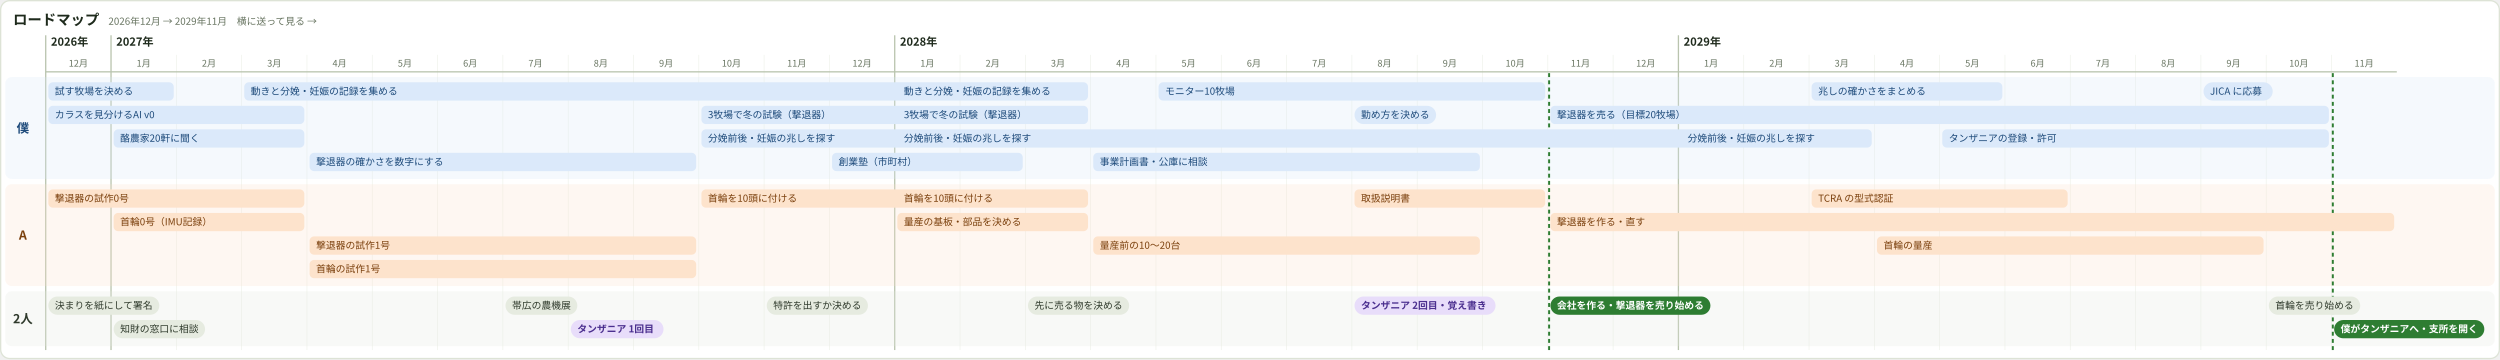
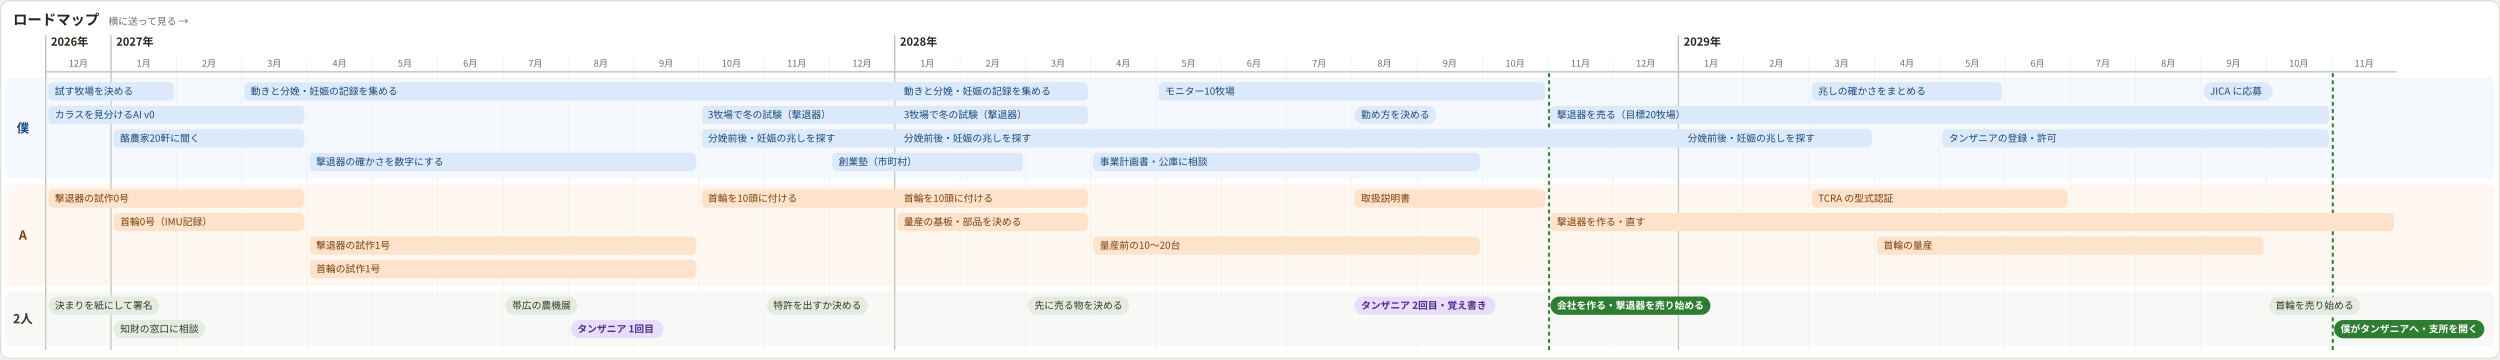
<svg xmlns="http://www.w3.org/2000/svg" width="3828" height="550" viewBox="0 0 3828 550" font-family="'Hiragino Sans','Hiragino Kaku Gothic ProN','Noto Sans JP','Noto Sans CJK JP',sans-serif">
  <rect x="1" y="1" width="3826" height="548" rx="14" fill="#ffffff" stroke="#dde3d6" stroke-width="2" />
-   <text x="20" y="38" font-size="22" font-weight="700" fill="#1e2a1c">ロードマップ<tspan dx="14" font-size="15" font-weight="400" fill="#66735f">2026年12月 → 2029年11月　横に送って見る →</tspan>
+   <text x="20" y="38" font-size="22" font-weight="700" fill="#1e2a1c">ロードマップ<tspan dx="14" font-size="15" font-weight="400" fill="#66735f">横に送って見る →</tspan>
  </text>
  <text x="78" y="70" font-size="17" font-weight="700" fill="#1e2a1c">2026年</text>
  <line x1="70" y1="54" x2="70" y2="536" stroke="#b9c4ae" stroke-width="2" />
  <text x="120" y="102" font-size="14" fill="#66735f" text-anchor="middle">12月</text>
  <text x="178" y="70" font-size="17" font-weight="700" fill="#1e2a1c">2027年</text>
  <line x1="170" y1="54" x2="170" y2="536" stroke="#b9c4ae" stroke-width="2" />
  <text x="220" y="102" font-size="14" fill="#66735f" text-anchor="middle">1月</text>
  <line x1="270" y1="84" x2="270" y2="536" stroke="#eef1ea" stroke-width="1" />
  <text x="320" y="102" font-size="14" fill="#66735f" text-anchor="middle">2月</text>
  <line x1="370" y1="84" x2="370" y2="536" stroke="#eef1ea" stroke-width="1" />
  <text x="420" y="102" font-size="14" fill="#66735f" text-anchor="middle">3月</text>
  <line x1="470" y1="84" x2="470" y2="536" stroke="#eef1ea" stroke-width="1" />
  <text x="520" y="102" font-size="14" fill="#66735f" text-anchor="middle">4月</text>
  <line x1="570" y1="84" x2="570" y2="536" stroke="#eef1ea" stroke-width="1" />
  <text x="620" y="102" font-size="14" fill="#66735f" text-anchor="middle">5月</text>
  <line x1="670" y1="84" x2="670" y2="536" stroke="#eef1ea" stroke-width="1" />
  <text x="720" y="102" font-size="14" fill="#66735f" text-anchor="middle">6月</text>
  <line x1="770" y1="84" x2="770" y2="536" stroke="#eef1ea" stroke-width="1" />
  <text x="820" y="102" font-size="14" fill="#66735f" text-anchor="middle">7月</text>
  <line x1="870" y1="84" x2="870" y2="536" stroke="#eef1ea" stroke-width="1" />
  <text x="920" y="102" font-size="14" fill="#66735f" text-anchor="middle">8月</text>
  <line x1="970" y1="84" x2="970" y2="536" stroke="#eef1ea" stroke-width="1" />
  <text x="1020" y="102" font-size="14" fill="#66735f" text-anchor="middle">9月</text>
  <line x1="1070" y1="84" x2="1070" y2="536" stroke="#eef1ea" stroke-width="1" />
  <text x="1120" y="102" font-size="14" fill="#66735f" text-anchor="middle">10月</text>
  <line x1="1170" y1="84" x2="1170" y2="536" stroke="#eef1ea" stroke-width="1" />
  <text x="1220" y="102" font-size="14" fill="#66735f" text-anchor="middle">11月</text>
  <line x1="1270" y1="84" x2="1270" y2="536" stroke="#eef1ea" stroke-width="1" />
  <text x="1320" y="102" font-size="14" fill="#66735f" text-anchor="middle">12月</text>
  <text x="1378" y="70" font-size="17" font-weight="700" fill="#1e2a1c">2028年</text>
  <line x1="1370" y1="54" x2="1370" y2="536" stroke="#b9c4ae" stroke-width="2" />
  <text x="1420" y="102" font-size="14" fill="#66735f" text-anchor="middle">1月</text>
  <line x1="1470" y1="84" x2="1470" y2="536" stroke="#eef1ea" stroke-width="1" />
  <text x="1520" y="102" font-size="14" fill="#66735f" text-anchor="middle">2月</text>
  <line x1="1570" y1="84" x2="1570" y2="536" stroke="#eef1ea" stroke-width="1" />
  <text x="1620" y="102" font-size="14" fill="#66735f" text-anchor="middle">3月</text>
  <line x1="1670" y1="84" x2="1670" y2="536" stroke="#eef1ea" stroke-width="1" />
  <text x="1720" y="102" font-size="14" fill="#66735f" text-anchor="middle">4月</text>
  <line x1="1770" y1="84" x2="1770" y2="536" stroke="#eef1ea" stroke-width="1" />
  <text x="1820" y="102" font-size="14" fill="#66735f" text-anchor="middle">5月</text>
  <line x1="1870" y1="84" x2="1870" y2="536" stroke="#eef1ea" stroke-width="1" />
  <text x="1920" y="102" font-size="14" fill="#66735f" text-anchor="middle">6月</text>
  <line x1="1970" y1="84" x2="1970" y2="536" stroke="#eef1ea" stroke-width="1" />
  <text x="2020" y="102" font-size="14" fill="#66735f" text-anchor="middle">7月</text>
  <line x1="2070" y1="84" x2="2070" y2="536" stroke="#eef1ea" stroke-width="1" />
  <text x="2120" y="102" font-size="14" fill="#66735f" text-anchor="middle">8月</text>
  <line x1="2170" y1="84" x2="2170" y2="536" stroke="#eef1ea" stroke-width="1" />
  <text x="2220" y="102" font-size="14" fill="#66735f" text-anchor="middle">9月</text>
  <line x1="2270" y1="84" x2="2270" y2="536" stroke="#eef1ea" stroke-width="1" />
  <text x="2320" y="102" font-size="14" fill="#66735f" text-anchor="middle">10月</text>
  <line x1="2370" y1="84" x2="2370" y2="536" stroke="#eef1ea" stroke-width="1" />
  <text x="2420" y="102" font-size="14" fill="#66735f" text-anchor="middle">11月</text>
  <line x1="2470" y1="84" x2="2470" y2="536" stroke="#eef1ea" stroke-width="1" />
  <text x="2520" y="102" font-size="14" fill="#66735f" text-anchor="middle">12月</text>
  <text x="2578" y="70" font-size="17" font-weight="700" fill="#1e2a1c">2029年</text>
  <line x1="2570" y1="54" x2="2570" y2="536" stroke="#b9c4ae" stroke-width="2" />
  <text x="2620" y="102" font-size="14" fill="#66735f" text-anchor="middle">1月</text>
  <line x1="2670" y1="84" x2="2670" y2="536" stroke="#eef1ea" stroke-width="1" />
  <text x="2720" y="102" font-size="14" fill="#66735f" text-anchor="middle">2月</text>
  <line x1="2770" y1="84" x2="2770" y2="536" stroke="#eef1ea" stroke-width="1" />
  <text x="2820" y="102" font-size="14" fill="#66735f" text-anchor="middle">3月</text>
  <line x1="2870" y1="84" x2="2870" y2="536" stroke="#eef1ea" stroke-width="1" />
  <text x="2920" y="102" font-size="14" fill="#66735f" text-anchor="middle">4月</text>
  <line x1="2970" y1="84" x2="2970" y2="536" stroke="#eef1ea" stroke-width="1" />
  <text x="3020" y="102" font-size="14" fill="#66735f" text-anchor="middle">5月</text>
  <line x1="3070" y1="84" x2="3070" y2="536" stroke="#eef1ea" stroke-width="1" />
  <text x="3120" y="102" font-size="14" fill="#66735f" text-anchor="middle">6月</text>
  <line x1="3170" y1="84" x2="3170" y2="536" stroke="#eef1ea" stroke-width="1" />
  <text x="3220" y="102" font-size="14" fill="#66735f" text-anchor="middle">7月</text>
  <line x1="3270" y1="84" x2="3270" y2="536" stroke="#eef1ea" stroke-width="1" />
  <text x="3320" y="102" font-size="14" fill="#66735f" text-anchor="middle">8月</text>
  <line x1="3370" y1="84" x2="3370" y2="536" stroke="#eef1ea" stroke-width="1" />
  <text x="3420" y="102" font-size="14" fill="#66735f" text-anchor="middle">9月</text>
  <line x1="3470" y1="84" x2="3470" y2="536" stroke="#eef1ea" stroke-width="1" />
  <text x="3520" y="102" font-size="14" fill="#66735f" text-anchor="middle">10月</text>
  <line x1="3570" y1="84" x2="3570" y2="536" stroke="#eef1ea" stroke-width="1" />
  <text x="3620" y="102" font-size="14" fill="#66735f" text-anchor="middle">11月</text>
  <line x1="70" y1="110" x2="3670" y2="110" stroke="#b9c4ae" stroke-width="2" />
  <rect x="8" y="118" width="3812" height="156" rx="10" fill="#dbe9fa" fill-opacity="0.25" />
  <text x="35" y="203" font-size="19" font-weight="700" fill="#1d4a7a" text-anchor="middle">僕</text>
  <rect x="8" y="282" width="3812" height="156" rx="10" fill="#fde3cc" fill-opacity="0.25" />
  <text x="35" y="367" font-size="19" font-weight="700" fill="#7a3f0c" text-anchor="middle">A</text>
  <rect x="8" y="446" width="3812" height="84" rx="10" fill="#e6ebe0" fill-opacity="0.25" />
  <text x="35" y="495" font-size="19" font-weight="700" fill="#2f3a2c" text-anchor="middle">2人</text>
  <line x1="2372" y1="112" x2="2372" y2="536" stroke="#2e7d32" stroke-width="3" stroke-dasharray="6 5" />
  <line x1="3572" y1="112" x2="3572" y2="536" stroke="#2e7d32" stroke-width="3" stroke-dasharray="6 5" />
  <rect x="74" y="126" width="192" height="28" rx="7" fill="#dbe9fa" />
  <text x="84" y="145" font-size="15" fill="#1d4a7a">試す牧場を決める</text>
  <rect x="74" y="162" width="392" height="28" rx="7" fill="#dbe9fa" />
  <text x="84" y="181" font-size="15" fill="#1d4a7a">カラスを見分けるAI v0</text>
  <rect x="174" y="198" width="292" height="28" rx="7" fill="#dbe9fa" />
  <text x="184" y="217" font-size="15" fill="#1d4a7a">酪農家20軒に聞く</text>
  <rect x="374" y="126" width="1292" height="28" rx="7" fill="#dbe9fa" />
  <text x="384" y="145" font-size="15" fill="#1d4a7a">動きと分娩・妊娠の記録を集める</text>
  <text x="1384" y="145" font-size="15" fill="#1d4a7a">動きと分娩・妊娠の記録を集める</text>
  <rect x="474" y="234" width="592" height="28" rx="7" fill="#dbe9fa" />
  <text x="484" y="253" font-size="15" fill="#1d4a7a">撃退器の確かさを数字にする</text>
  <rect x="1074" y="162" width="592" height="28" rx="7" fill="#dbe9fa" />
  <text x="1084" y="181" font-size="15" fill="#1d4a7a">3牧場で冬の試験（撃退器）</text>
  <text x="1384" y="181" font-size="15" fill="#1d4a7a">3牧場で冬の試験（撃退器）</text>
  <rect x="1074" y="198" width="1792" height="28" rx="7" fill="#dbe9fa" />
  <text x="1084" y="217" font-size="15" fill="#1d4a7a">分娩前後・妊娠の兆しを探す</text>
  <text x="1384" y="217" font-size="15" fill="#1d4a7a">分娩前後・妊娠の兆しを探す</text>
  <text x="2584" y="217" font-size="15" fill="#1d4a7a">分娩前後・妊娠の兆しを探す</text>
  <rect x="1274" y="234" width="292" height="28" rx="7" fill="#dbe9fa" />
  <text x="1284" y="253" font-size="15" fill="#1d4a7a">創業塾（市町村）</text>
  <rect x="1674" y="234" width="592" height="28" rx="7" fill="#dbe9fa" />
  <text x="1684" y="253" font-size="15" fill="#1d4a7a">事業計画書・公庫に相談</text>
  <rect x="1774" y="126" width="592" height="28" rx="7" fill="#dbe9fa" />
  <text x="1784" y="145" font-size="15" fill="#1d4a7a">モニター10牧場</text>
  <rect x="2074" y="162" width="125" height="28" rx="14" fill="#dbe9fa" />
  <text x="2084" y="181" font-size="15" fill="#1d4a7a">勤め方を決める</text>
  <rect x="2374" y="162" width="1192" height="28" rx="7" fill="#dbe9fa" />
  <text x="2384" y="181" font-size="15" fill="#1d4a7a">撃退器を売る（目標20牧場）</text>
  <rect x="2774" y="126" width="292" height="28" rx="7" fill="#dbe9fa" />
  <text x="2784" y="145" font-size="15" fill="#1d4a7a">兆しの確かさをまとめる</text>
  <rect x="2974" y="198" width="592" height="28" rx="7" fill="#dbe9fa" />
  <text x="2984" y="217" font-size="15" fill="#1d4a7a">タンザニアの登録・許可</text>
  <rect x="3374" y="126" width="106" height="28" rx="14" fill="#dbe9fa" />
  <text x="3384" y="145" font-size="15" fill="#1d4a7a">JICA に応募</text>
  <rect x="74" y="290" width="392" height="28" rx="7" fill="#fde3cc" />
  <text x="84" y="309" font-size="15" fill="#7a3f0c">撃退器の試作0号</text>
  <rect x="174" y="326" width="292" height="28" rx="7" fill="#fde3cc" />
  <text x="184" y="345" font-size="15" fill="#7a3f0c">首輪0号（IMU記録）</text>
  <rect x="474" y="362" width="592" height="28" rx="7" fill="#fde3cc" />
  <text x="484" y="381" font-size="15" fill="#7a3f0c">撃退器の試作1号</text>
  <rect x="474" y="398" width="592" height="28" rx="7" fill="#fde3cc" />
  <text x="484" y="417" font-size="15" fill="#7a3f0c">首輪の試作1号</text>
  <rect x="1074" y="290" width="592" height="28" rx="7" fill="#fde3cc" />
  <text x="1084" y="309" font-size="15" fill="#7a3f0c">首輪を10頭に付ける</text>
  <text x="1384" y="309" font-size="15" fill="#7a3f0c">首輪を10頭に付ける</text>
  <rect x="1374" y="326" width="292" height="28" rx="7" fill="#fde3cc" />
  <text x="1384" y="345" font-size="15" fill="#7a3f0c">量産の基板・部品を決める</text>
  <rect x="1674" y="362" width="592" height="28" rx="7" fill="#fde3cc" />
  <text x="1684" y="381" font-size="15" fill="#7a3f0c">量産前の10〜20台</text>
  <rect x="2074" y="290" width="292" height="28" rx="7" fill="#fde3cc" />
  <text x="2084" y="309" font-size="15" fill="#7a3f0c">取扱説明書</text>
  <rect x="2374" y="326" width="1292" height="28" rx="7" fill="#fde3cc" />
  <text x="2384" y="345" font-size="15" fill="#7a3f0c">撃退器を作る・直す</text>
  <rect x="2774" y="290" width="392" height="28" rx="7" fill="#fde3cc" />
  <text x="2784" y="309" font-size="15" fill="#7a3f0c">TCRA の型式認証</text>
  <rect x="2874" y="362" width="592" height="28" rx="7" fill="#fde3cc" />
  <text x="2884" y="381" font-size="15" fill="#7a3f0c">首輪の量産</text>
  <rect x="74" y="454" width="170" height="28" rx="14" fill="#e6ebe0" />
  <text x="84" y="473" font-size="15" fill="#2f3a2c">決まりを紙にして署名</text>
  <rect x="174" y="490" width="140" height="28" rx="14" fill="#e6ebe0" />
  <text x="184" y="509" font-size="15" fill="#2f3a2c">知財の窓口に相談</text>
  <rect x="774" y="454" width="110" height="28" rx="14" fill="#e6ebe0" />
  <text x="784" y="473" font-size="15" fill="#2f3a2c">帯広の農機展</text>
  <rect x="874" y="490" width="142" height="28" rx="14" fill="#e8ddfa" />
  <text x="884" y="509" font-size="15" fill="#4b2f8f" font-weight="700">タンザニア 1回目</text>
  <rect x="1174" y="454" width="155" height="28" rx="14" fill="#e6ebe0" />
  <text x="1184" y="473" font-size="15" fill="#2f3a2c">特許を出すか決める</text>
  <rect x="1574" y="454" width="155" height="28" rx="14" fill="#e6ebe0" />
  <text x="1584" y="473" font-size="15" fill="#2f3a2c">先に売る物を決める</text>
  <rect x="2074" y="454" width="216" height="28" rx="14" fill="#e8ddfa" />
  <text x="2084" y="473" font-size="15" fill="#4b2f8f" font-weight="700">タンザニア 2回目・覚え書き</text>
  <rect x="2374" y="454" width="245" height="28" rx="14" fill="#2e7d32" />
  <text x="2384" y="473" font-size="15" fill="#ffffff" font-weight="700">会社を作る・撃退器を売り始める</text>
  <rect x="3474" y="454" width="140" height="28" rx="14" fill="#e6ebe0" />
  <text x="3484" y="473" font-size="15" fill="#2f3a2c">首輪を売り始める</text>
  <rect x="3574" y="490" width="230" height="28" rx="14" fill="#2e7d32" />
  <text x="3584" y="509" font-size="15" fill="#ffffff" font-weight="700">僕がタンザニアへ・支所を開く</text>
</svg>
